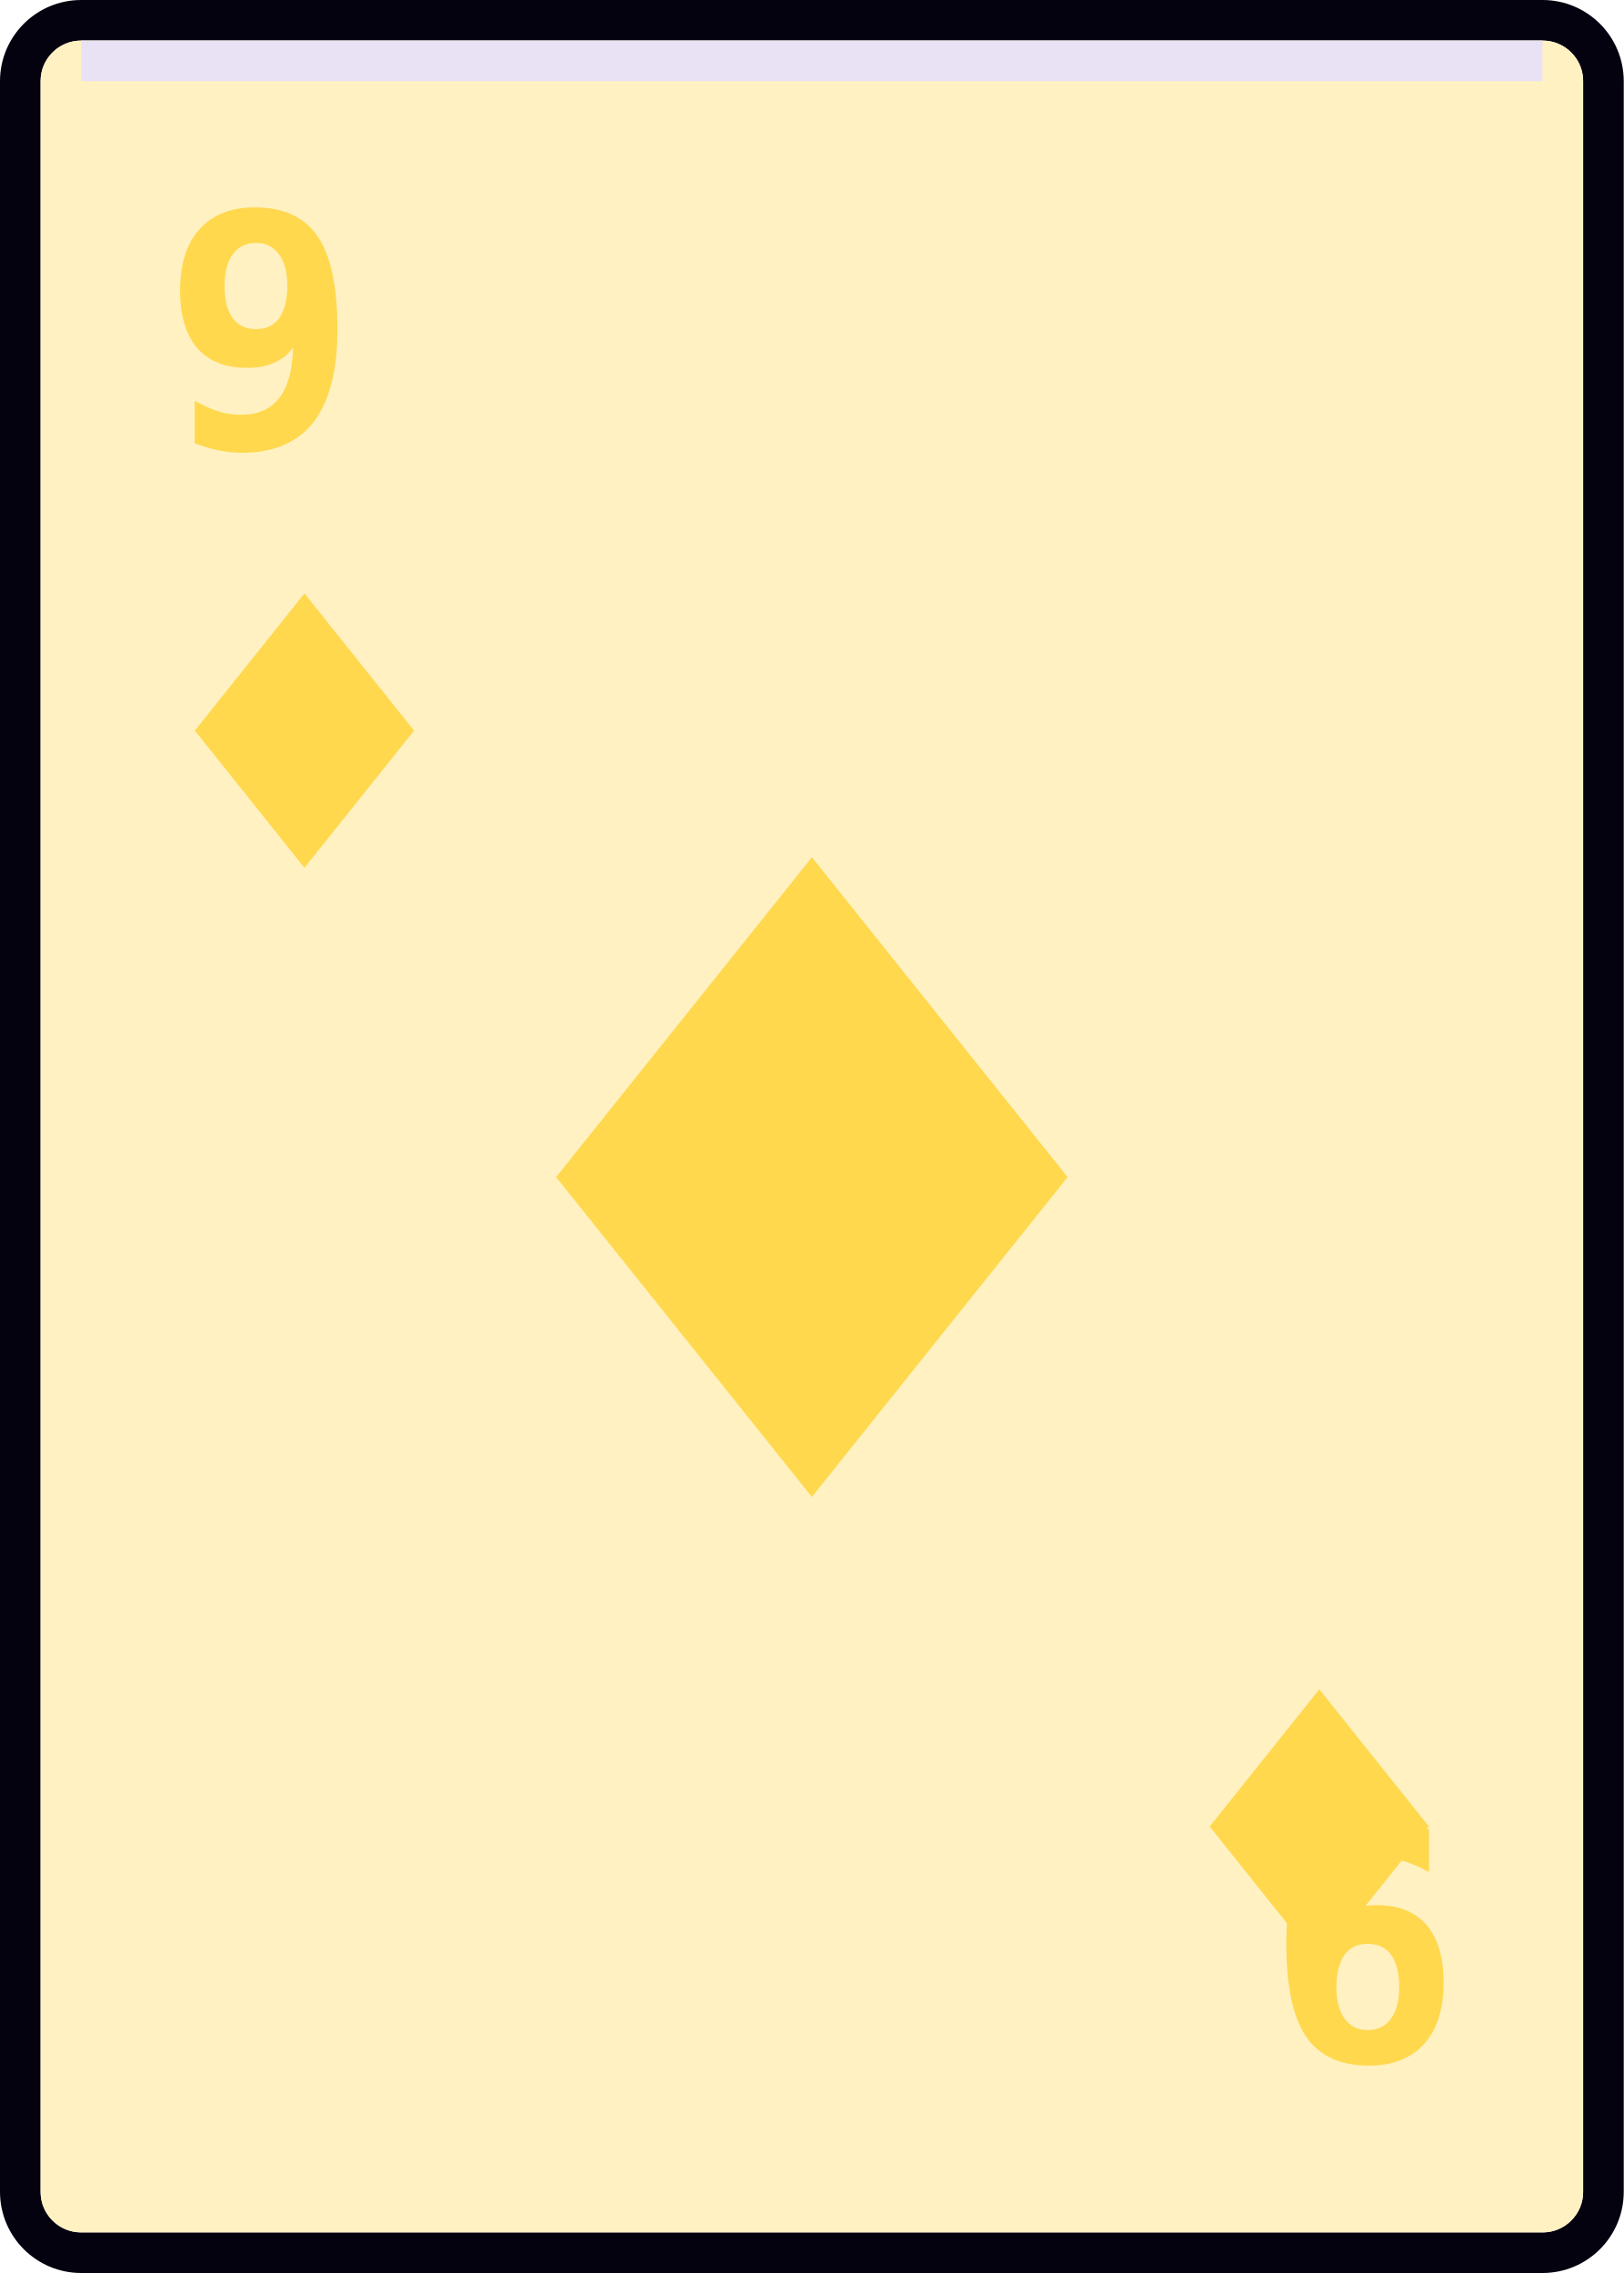
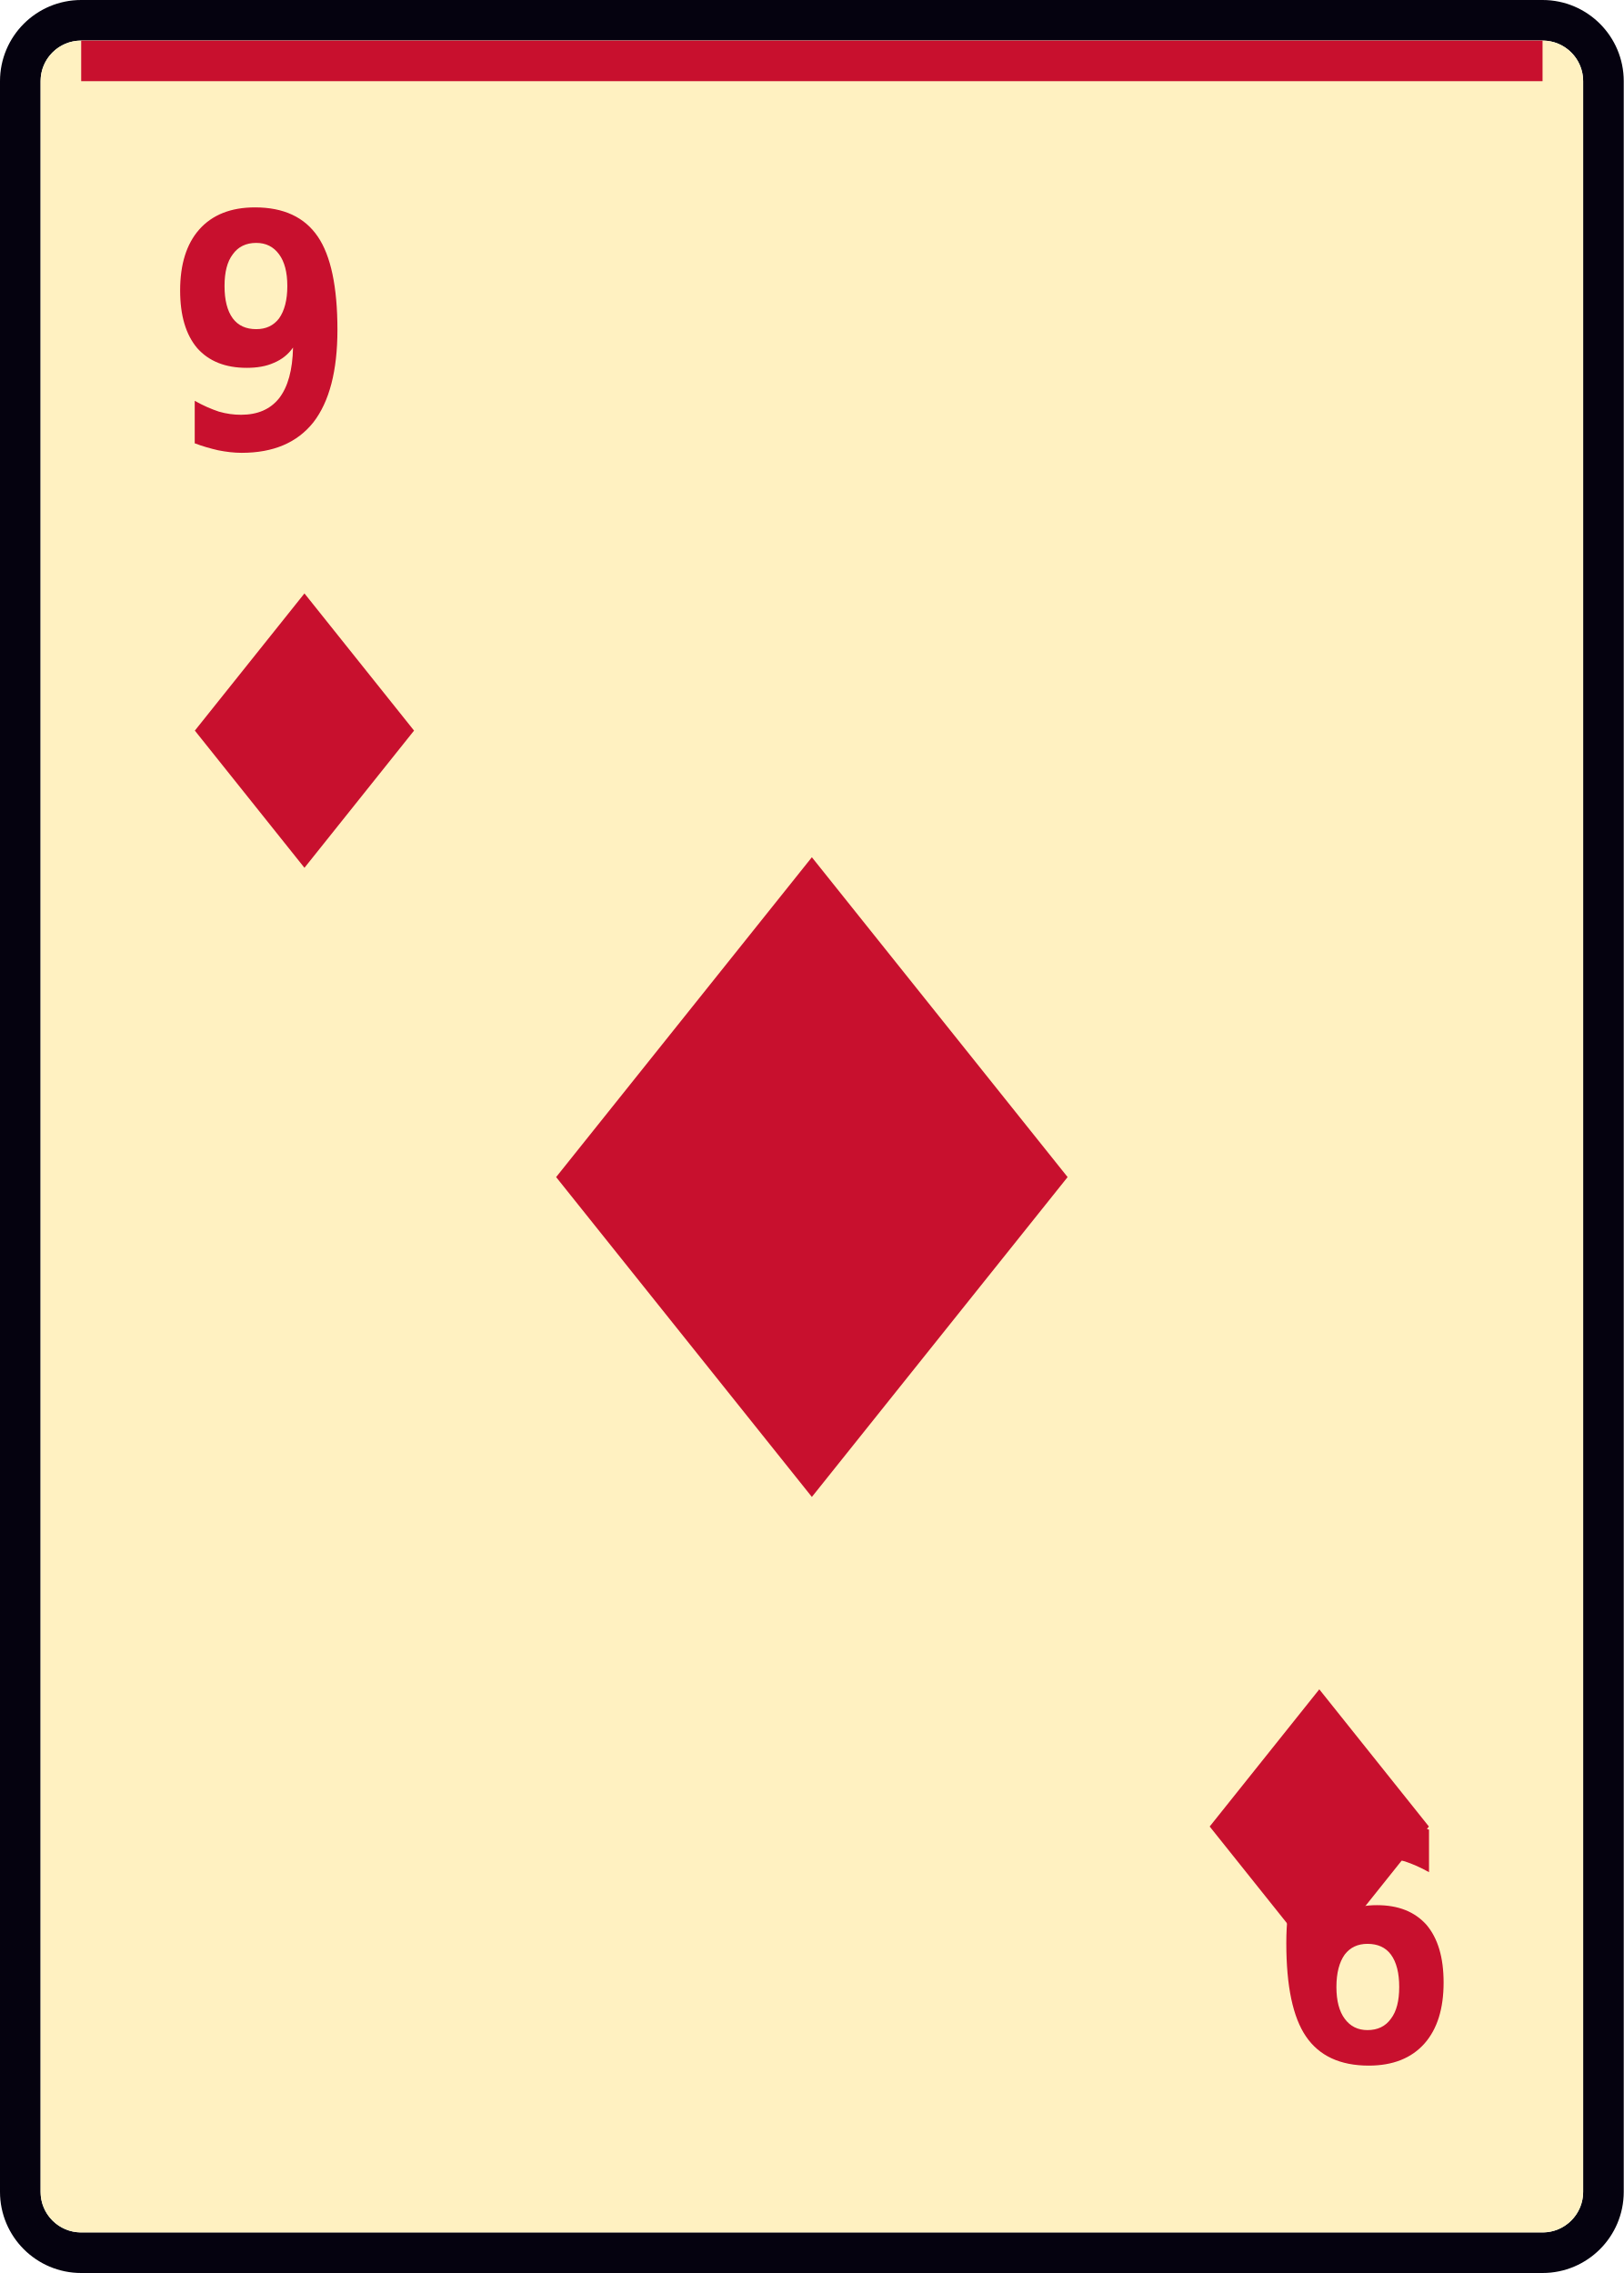
<svg xmlns="http://www.w3.org/2000/svg" viewBox="0 0 40 56" width="40" height="56" shape-rendering="geometricPrecision">
  <g id="edge">
    <rect x="0.5" y="0.5" width="39" height="55" rx="1.5" ry="1.5" fill="none" stroke="#05020F" stroke-width="1" />
  </g>
  <g id="face">
    <rect x="1" y="1" width="38" height="54" rx="1" ry="1" fill="#FFF1C1" />
-     <line x1="2" y1="1.5" x2="38" y2="1.5" stroke="#E9E2F5" stroke-width="1" />
+     <line x1="2" y1="1.5" x2="38" y2="1.5" stroke="#C8102E" stroke-width="1" />
  </g>
  <g id="rank">
-     <text x="4" y="11" fill="#FFD84D" font-size="8" font-family="ui-monospace, SFMono-Regular, Menlo, Consolas, monospace" font-weight="700">9</text>
+     <text x="4" y="11" fill="#C8102E" font-size="8" font-family="ui-monospace, SFMono-Regular, Menlo, Consolas, monospace" font-weight="700">9</text>
    <g transform="translate(36,52) rotate(180)">
-       <text x="0" y="7" fill="#FFD84D" font-size="8" font-family="ui-monospace, SFMono-Regular, Menlo, Consolas, monospace" font-weight="700">9</text>
+       <text x="0" y="7" fill="#C8102E" font-size="8" font-family="ui-monospace, SFMono-Regular, Menlo, Consolas, monospace" font-weight="700">9</text>
    </g>
  </g>
  <g id="suit">
-     <path d="M 7.5,14.62 L 10.2,18 L 7.5,21.38 L 4.8,18 Z" fill="#FFD84D" />
-     <path d="M 20,21.12 L 26.3,29 L 20,36.88 L 13.7,29 Z" fill="#FFD84D" />
+     <path d="M 7.5,14.62 L 10.2,18 L 7.5,21.38 L 4.8,18 Z" fill="#C8102E" />
+     <path d="M 20,21.12 L 26.3,29 L 20,36.88 L 13.7,29 Z" fill="#C8102E" />
    <g transform="translate(36,52) rotate(180)">
-       <path d="M 3.5,3.62 L 6.2,7 L 3.5,10.38 L 0.8,7 Z" fill="#FFD84D" />
+       <path d="M 3.5,3.62 L 6.2,7 L 3.5,10.38 L 0.8,7 Z" fill="#C8102E" />
    </g>
  </g>
</svg>
